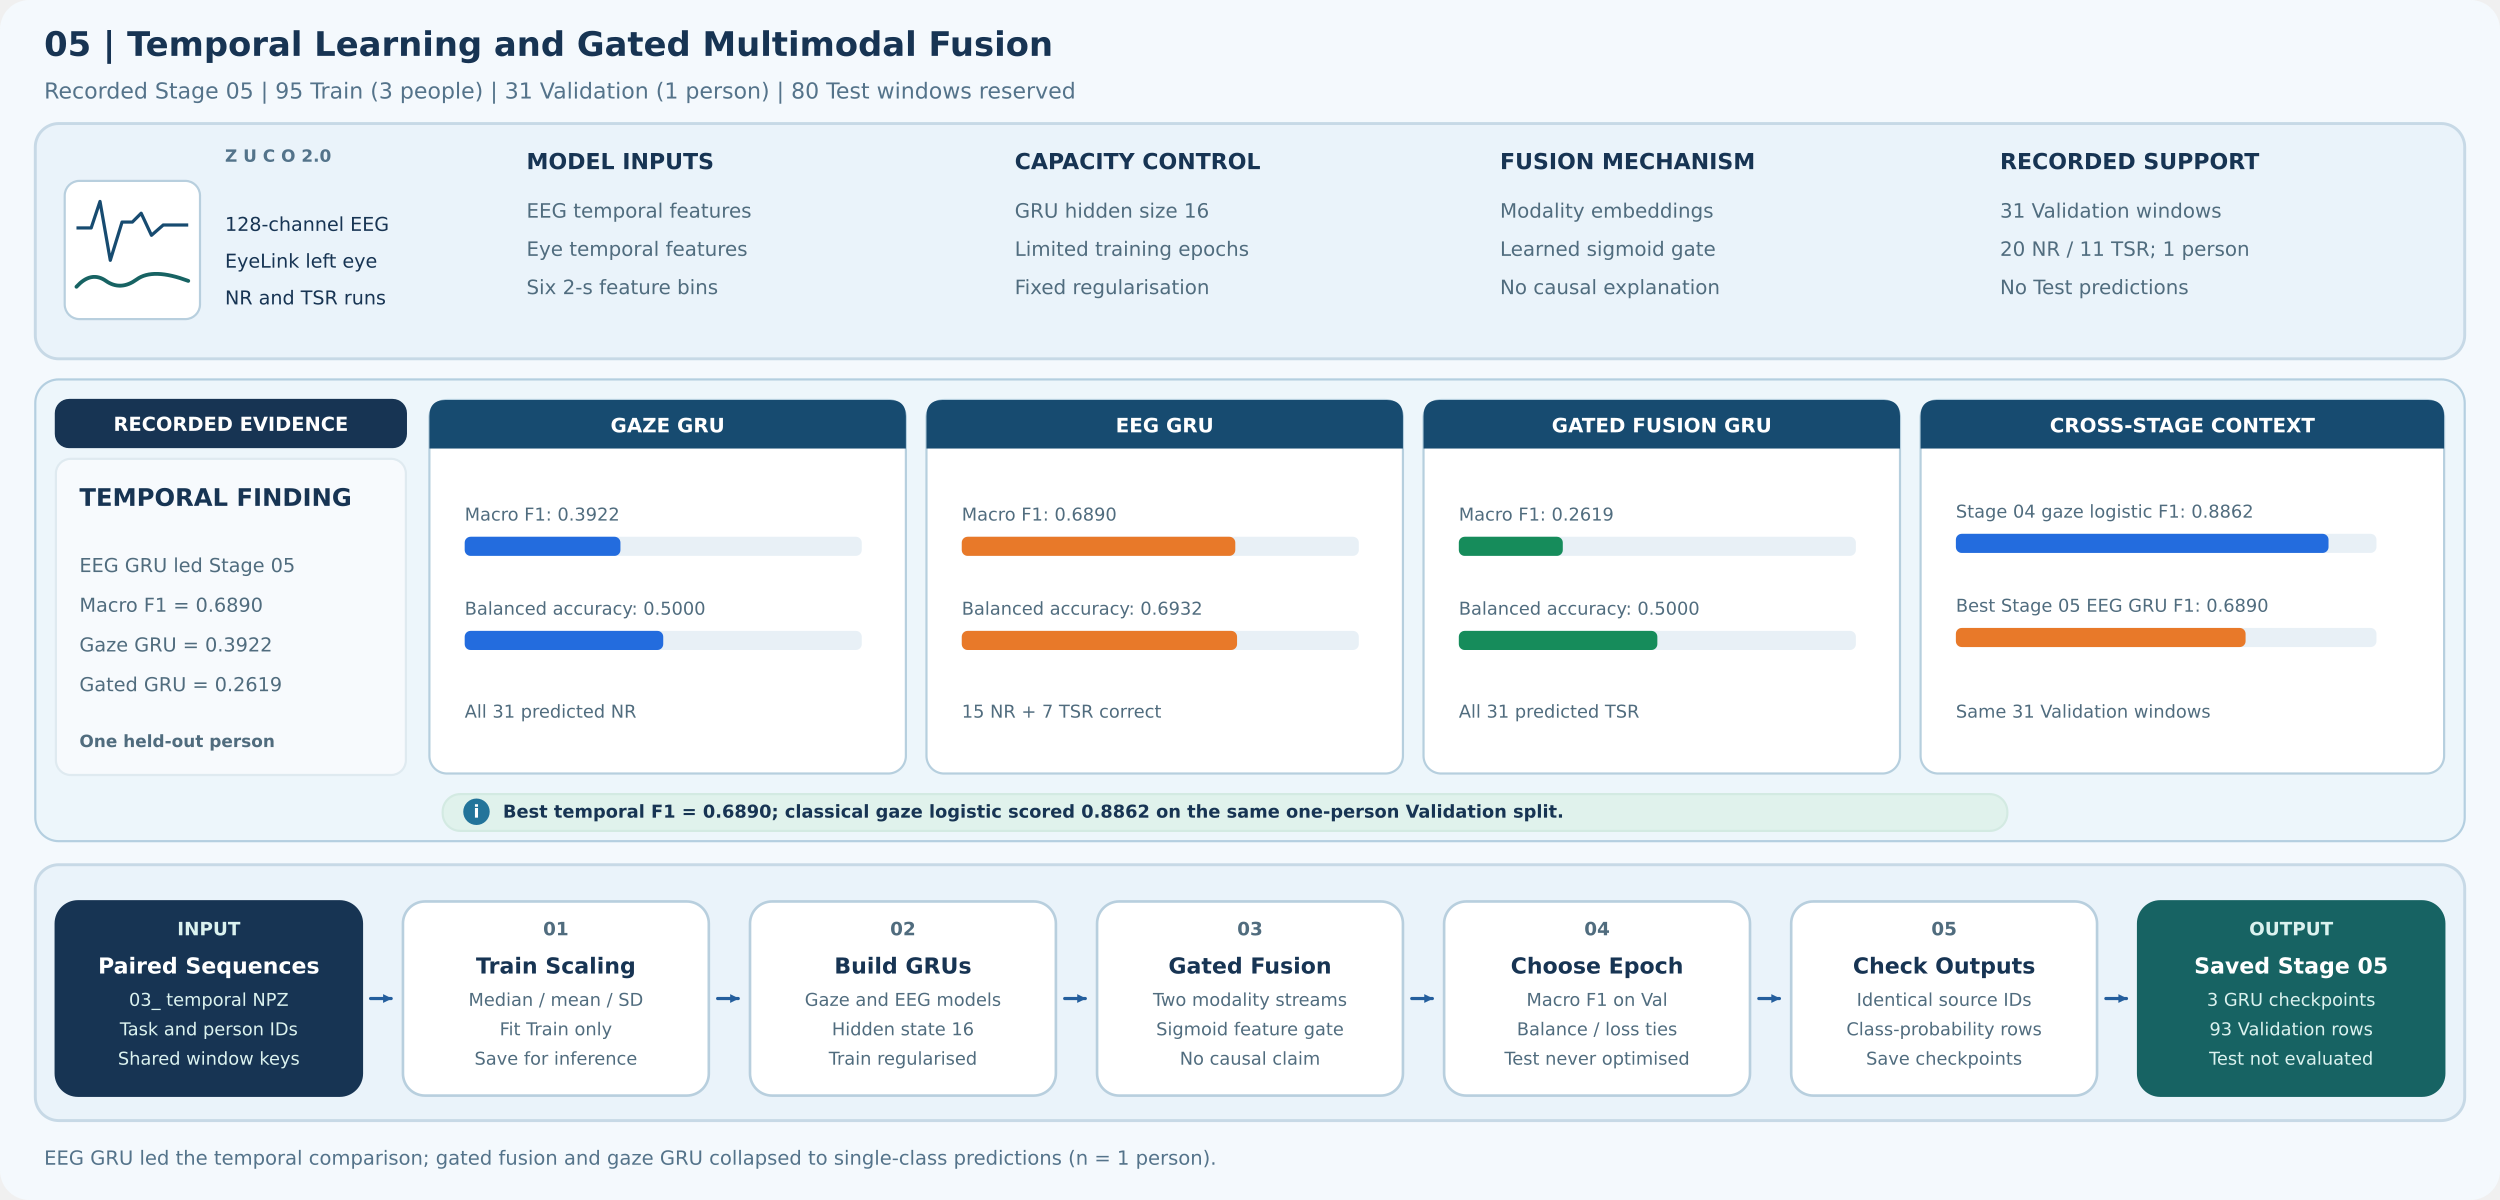
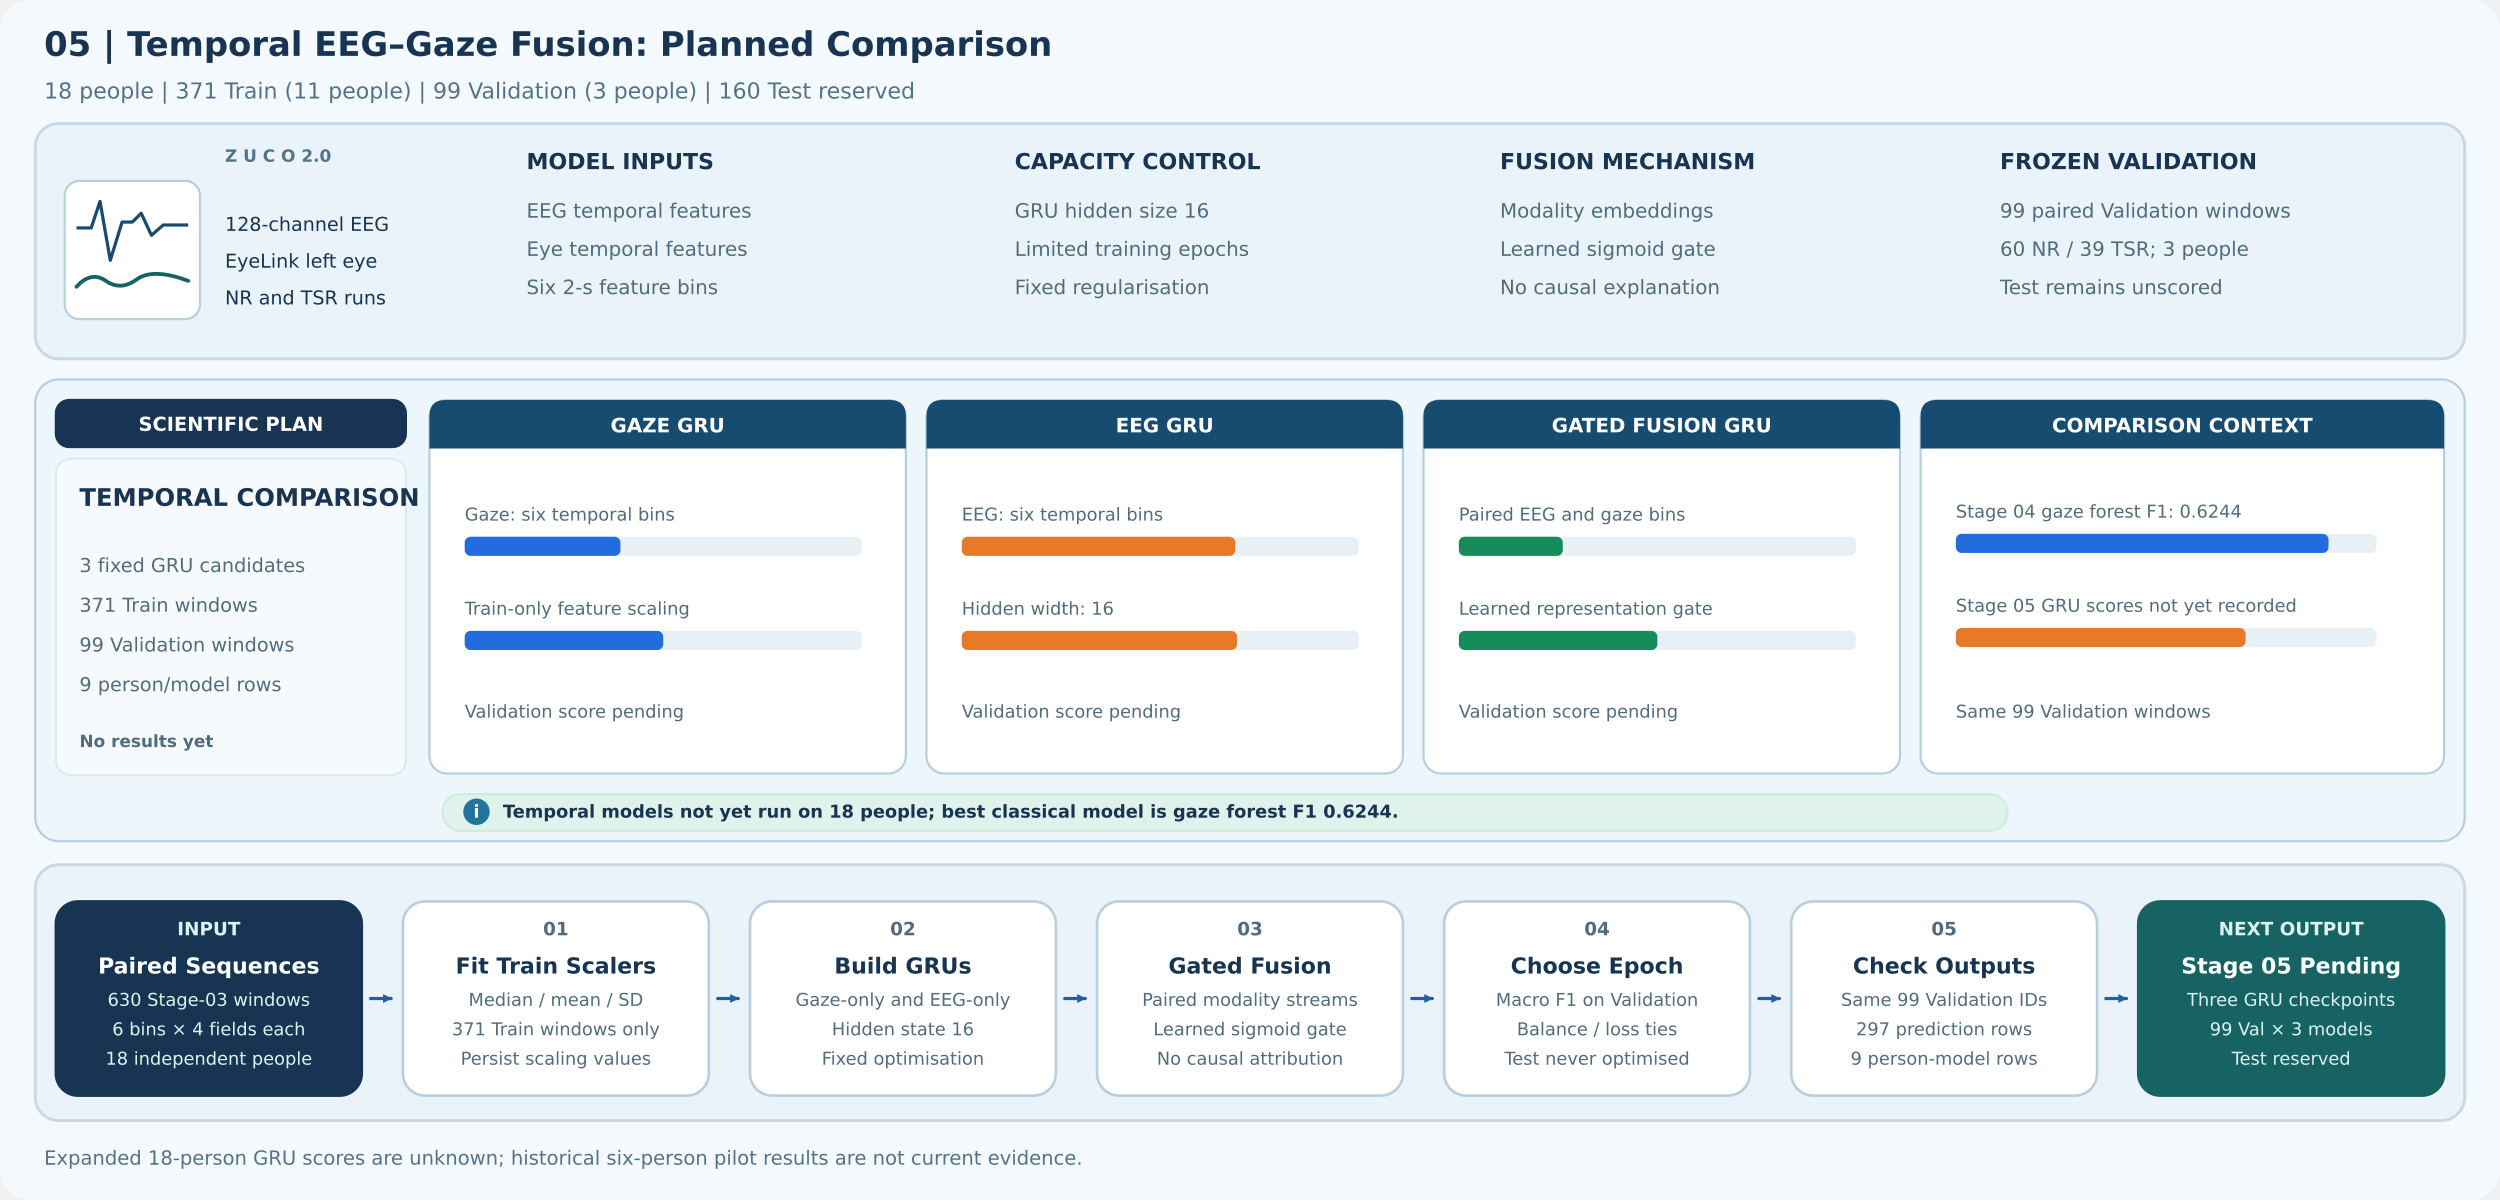
<svg xmlns="http://www.w3.org/2000/svg" width="1700" height="816" viewBox="0 0 1700 816" role="img" aria-labelledby="title desc">
  <defs>
    <marker id="arr" markerUnits="userSpaceOnUse" markerWidth="6" markerHeight="6" refX="5.5" refY="3" orient="auto">
      <path d="M0 0 L6 3 L0 6 Z" fill="#245E9D" />
    </marker>
    <style>text { font-family: DejaVu Sans, Arial, sans-serif; font-weight: 400; }
.figure-title { font-size:23px; font-weight:700; fill:#173453; }
.subtitle { font-size:15px; fill:#54738A; }
.source-heading { font-size:11.5px; font-weight:700; fill:#53738A; }
.source-label { font-size:13px; fill:#173453; }
.context-heading { font-size:15px; font-weight:700; fill:#173453; }
.context-body { font-size:13.5px; fill:#506C7E; }
.section-label { font-size:13.2px; font-weight:700; fill:#FFFFFF; }
.focus-heading { font-size:16.5px; font-weight:700; fill:#173453; }
.focus-body { font-size:13.1px; fill:#506C7E; }
.qualification { font-size:11.5px; font-weight:700; fill:#506C7E; }
.card-heading { font-size:13.5px; font-weight:700; fill:#FFFFFF; }
.card-body { font-size:12.1px; fill:#506C7E; }
.chart-label { font-size:11.8px; fill:#506C7E; }
.scientific-note { font-size:12.1px; font-weight:700; fill:#173453; }
.workflow-id { font-size:12.5px; font-weight:700; fill:#506C7E; }
.workflow-heading { font-size:15px; font-weight:700; fill:#173453; }
.workflow-body { font-size:12.1px; fill:#506C7E; }
.terminal-id { font-size:12.5px; font-weight:700; fill:#DBF2EF; }
.terminal-heading { font-size:15px; font-weight:700; fill:#FFFFFF; }
.terminal-body { font-size:12.1px; fill:#DBF2EF; }
.footer { font-size:13.3px; fill:#54738A; }
.info-mark { font-size:12px; font-weight:700; fill:#FFFFFF; }</style>
  </defs>
  <rect id="canvas" x="0" y="0" width="1700" height="816" rx="20" fill="#F4F9FD" />
  <g id="band-0-header">
-     <text id="text-001" x="30" y="38" class="figure-title" data-container="canvas">05 | Temporal Learning and Gated Multimodal Fusion</text>
-     <text id="text-002" x="30" y="67" class="subtitle" data-container="canvas">Recorded Stage 05 | 95 Train (3 people) | 31 Validation (1 person) | 80 Test windows reserved</text>
+     <text id="text-001" x="30" y="38" class="figure-title" data-container="canvas">05 | Temporal EEG–Gaze Fusion: Planned Comparison</text>
+     <text id="text-002" x="30" y="67" class="subtitle" data-container="canvas">18 people | 371 Train (11 people) | 99 Validation (3 people) | 160 Test reserved</text>
  </g>
  <g id="band-1-context">
    <rect id="context-container" x="24" y="84" width="1652" height="160" rx="16" fill="#EAF3FA" stroke="#C7D9E6" stroke-width="2" />
    <g id="source-schematic" data-slot="replace-for-actual-data-source">
      <g id="paired-signal-icon">
        <rect x="44" y="123" width="92" height="94" rx="10" fill="#FFFFFF" stroke="#B8CFDE" stroke-width="1.5" />
        <path d="M52 155 L62 155 L68 137 L75 177 L83 151 L90 151 L96 145 L103 160 L111 153 L128 153" fill="none" stroke="#174B70" stroke-width="2.2" stroke-linejoin="round" />
        <path d="M52 195 Q62 184 72 191 T93 190 T128 191" fill="none" stroke="#176363" stroke-width="2.6" stroke-linecap="round" />
      </g>
      <text id="text-003" x="153" y="110" class="source-heading" data-container="context-container">Z U C O   2.0</text>
      <text id="text-004" x="153" y="157" class="source-label" data-container="context-container">128-channel EEG</text>
      <text id="text-005" x="153" y="182" class="source-label" data-container="context-container">EyeLink left eye</text>
      <text id="text-006" x="153" y="207" class="source-label" data-container="context-container">NR and TSR runs</text>
    </g>
    <g id="context-module-1">
      <text id="text-007" x="358" y="115" class="context-heading" data-container="context-container">MODEL INPUTS</text>
      <text id="text-008" x="358" y="148" class="context-body" data-container="context-container">EEG temporal features</text>
      <text id="text-009" x="358" y="174" class="context-body" data-container="context-container">Eye temporal features</text>
      <text id="text-010" x="358" y="200" class="context-body" data-container="context-container">Six 2-s feature bins</text>
    </g>
    <g id="context-module-2">
      <text id="text-011" x="690" y="115" class="context-heading" data-container="context-container">CAPACITY CONTROL</text>
      <text id="text-012" x="690" y="148" class="context-body" data-container="context-container">GRU hidden size 16</text>
      <text id="text-013" x="690" y="174" class="context-body" data-container="context-container">Limited training epochs</text>
      <text id="text-014" x="690" y="200" class="context-body" data-container="context-container">Fixed regularisation</text>
    </g>
    <g id="context-module-3">
      <text id="text-015" x="1020" y="115" class="context-heading" data-container="context-container">FUSION MECHANISM</text>
      <text id="text-016" x="1020" y="148" class="context-body" data-container="context-container">Modality embeddings</text>
      <text id="text-017" x="1020" y="174" class="context-body" data-container="context-container">Learned sigmoid gate</text>
      <text id="text-018" x="1020" y="200" class="context-body" data-container="context-container">No causal explanation</text>
    </g>
    <g id="context-module-4">
-       <text id="text-019" x="1360" y="115" class="context-heading" data-container="context-container">RECORDED SUPPORT</text>
-       <text id="text-020" x="1360" y="148" class="context-body" data-container="context-container">31 Validation windows</text>
-       <text id="text-021" x="1360" y="174" class="context-body" data-container="context-container">20 NR / 11 TSR; 1 person</text>
-       <text id="text-022" x="1360" y="200" class="context-body" data-container="context-container">No Test predictions</text>
+       <text id="text-019" x="1360" y="115" class="context-heading" data-container="context-container">FROZEN VALIDATION</text>
+       <text id="text-020" x="1360" y="148" class="context-body" data-container="context-container">99 paired Validation windows</text>
+       <text id="text-021" x="1360" y="174" class="context-body" data-container="context-container">60 NR / 39 TSR; 3 people</text>
+       <text id="text-022" x="1360" y="200" class="context-body" data-container="context-container">Test remains unscored</text>
    </g>
  </g>
  <g id="band-2-analysis">
    <rect id="analysis-container" x="24" y="258" width="1652" height="314" rx="16" fill="#EDF6FB" stroke="#B4CFE0" stroke-width="1.5" />
    <g id="analysis-focus">
      <rect id="section-label-box" x="38" y="272" width="238" height="32" rx="9" fill="#173453" stroke="#173453" stroke-width="1.5" />
-       <text id="text-023" x="157" y="293" class="section-label" text-anchor="middle" data-container="section-label-box">RECORDED EVIDENCE</text>
+       <text id="text-023" x="157" y="293" class="section-label" text-anchor="middle" data-container="section-label-box">SCIENTIFIC PLAN</text>
      <rect id="focus-card" x="38" y="312" width="238" height="215" rx="10" fill="#F7FAFD" stroke="#DFEAF0" stroke-width="1.5" />
-       <text id="text-024" x="54" y="344" class="focus-heading" data-container="focus-card">TEMPORAL FINDING</text>
-       <text id="text-025" x="54" y="389" class="focus-body" data-container="focus-card">EEG GRU led Stage 05</text>
-       <text id="text-026" x="54" y="416" class="focus-body" data-container="focus-card">Macro F1 = 0.6890</text>
-       <text id="text-027" x="54" y="443" class="focus-body" data-container="focus-card">Gaze GRU = 0.3922</text>
-       <text id="text-028" x="54" y="470" class="focus-body" data-container="focus-card">Gated GRU = 0.2619</text>
-       <text id="text-029" x="54" y="508" class="qualification" data-container="focus-card">One held-out person</text>
+       <text id="text-024" x="54" y="344" class="focus-heading" data-container="focus-card">TEMPORAL COMPARISON</text>
+       <text id="text-025" x="54" y="389" class="focus-body" data-container="focus-card">3 fixed GRU candidates</text>
+       <text id="text-026" x="54" y="416" class="focus-body" data-container="focus-card">371 Train windows</text>
+       <text id="text-027" x="54" y="443" class="focus-body" data-container="focus-card">99 Validation windows</text>
+       <text id="text-028" x="54" y="470" class="focus-body" data-container="focus-card">9 person/model rows</text>
+       <text id="text-029" x="54" y="508" class="qualification" data-container="focus-card">No results yet</text>
    </g>
    <g id="evidence-panel-1">
      <rect id="evidence-card-1" x="292" y="272" width="324" height="254" rx="12" fill="#FFFFFF" stroke="#B6CFDE" stroke-width="1.5" />
      <path id="evidence-header-1" d="M303 272 H605 Q616 272 616 283 V305 H292 V283 Q292 272 303 272 Z" fill="#174B70" />
      <text id="text-030" x="454.0" y="294" class="card-heading" text-anchor="middle" data-container="evidence-card-1">GAZE GRU</text>
      <g id="evidence-content-1" data-slot="scientific-content">
-         <text x="316" y="354" class="card-body">Macro F1: 0.3922</text>
+         <text x="316" y="354" class="card-body">Gaze: six temporal bins</text>
        <rect x="316" y="365" width="270" height="13" rx="4" fill="#E8F0F6" />
        <rect x="316" y="365" width="105.9" height="13" rx="4" fill="#236CDE" />
-         <text x="316" y="418" class="card-body">Balanced accuracy: 0.5000</text>
+         <text x="316" y="418" class="card-body">Train-only feature scaling</text>
        <rect x="316" y="429" width="270" height="13" rx="4" fill="#E8F0F6" />
        <rect x="316" y="429" width="135.0" height="13" rx="4" fill="#236CDE" />
-         <text x="316" y="488" class="card-body">All 31 predicted NR</text>
+         <text x="316" y="488" class="card-body">Validation score pending</text>
      </g>
    </g>
    <g id="evidence-panel-2">
      <rect id="evidence-card-2" x="630" y="272" width="324" height="254" rx="12" fill="#FFFFFF" stroke="#B6CFDE" stroke-width="1.5" />
      <path id="evidence-header-2" d="M641 272 H943 Q954 272 954 283 V305 H630 V283 Q630 272 641 272 Z" fill="#174B70" />
      <text id="text-034" x="792.0" y="294" class="card-heading" text-anchor="middle" data-container="evidence-card-2">EEG GRU</text>
      <g id="evidence-content-2" data-slot="scientific-content">
-         <text x="654" y="354" class="card-body">Macro F1: 0.6890</text>
+         <text x="654" y="354" class="card-body">EEG: six temporal bins</text>
        <rect x="654" y="365" width="270" height="13" rx="4" fill="#E8F0F6" />
        <rect x="654" y="365" width="186.0" height="13" rx="4" fill="#E87929" />
-         <text x="654" y="418" class="card-body">Balanced accuracy: 0.6932</text>
+         <text x="654" y="418" class="card-body">Hidden width: 16</text>
        <rect x="654" y="429" width="270" height="13" rx="4" fill="#E8F0F6" />
        <rect x="654" y="429" width="187.2" height="13" rx="4" fill="#E87929" />
-         <text x="654" y="488" class="card-body">15 NR + 7 TSR correct</text>
+         <text x="654" y="488" class="card-body">Validation score pending</text>
      </g>
    </g>
    <g id="evidence-panel-3">
      <rect id="evidence-card-3" x="968" y="272" width="324" height="254" rx="12" fill="#FFFFFF" stroke="#B6CFDE" stroke-width="1.5" />
      <path id="evidence-header-3" d="M979 272 H1281 Q1292 272 1292 283 V305 H968 V283 Q968 272 979 272 Z" fill="#174B70" />
      <text id="text-038" x="1130.0" y="294" class="card-heading" text-anchor="middle" data-container="evidence-card-3">GATED FUSION GRU</text>
      <g id="evidence-content-3" data-slot="scientific-content">
-         <text x="992" y="354" class="card-body">Macro F1: 0.2619</text>
+         <text x="992" y="354" class="card-body">Paired EEG and gaze bins</text>
        <rect x="992" y="365" width="270" height="13" rx="4" fill="#E8F0F6" />
        <rect x="992" y="365" width="70.7" height="13" rx="4" fill="#168C5B" />
-         <text x="992" y="418" class="card-body">Balanced accuracy: 0.5000</text>
+         <text x="992" y="418" class="card-body">Learned representation gate</text>
        <rect x="992" y="429" width="270" height="13" rx="4" fill="#E8F0F6" />
        <rect x="992" y="429" width="135.0" height="13" rx="4" fill="#168C5B" />
-         <text x="992" y="488" class="card-body">All 31 predicted TSR</text>
+         <text x="992" y="488" class="card-body">Validation score pending</text>
      </g>
    </g>
    <g id="evidence-panel-4">
      <rect id="evidence-card-4" x="1306" y="272" width="356" height="254" rx="12" fill="#FFFFFF" stroke="#B6CFDE" stroke-width="1.5" />
      <path id="evidence-header-4" d="M1317 272 H1651 Q1662 272 1662 283 V305 H1306 V283 Q1306 272 1317 272 Z" fill="#174B70" />
-       <text id="text-042" x="1484.0" y="294" class="card-heading" text-anchor="middle" data-container="evidence-card-4">CROSS-STAGE CONTEXT</text>
+       <text id="text-042" x="1484.0" y="294" class="card-heading" text-anchor="middle" data-container="evidence-card-4">COMPARISON CONTEXT</text>
      <g id="evidence-content-4" data-slot="scientific-content">
-         <text x="1330" y="352" class="card-body">Stage 04 gaze logistic F1: 0.8862</text>
+         <text x="1330" y="352" class="card-body">Stage 04 gaze forest F1: 0.6244</text>
        <rect x="1330" y="363" width="286" height="13" rx="4" fill="#E8F0F6" />
        <rect x="1330" y="363" width="253.4" height="13" rx="4" fill="#236CDE" />
-         <text x="1330" y="416" class="card-body">Best Stage 05 EEG GRU F1: 0.6890</text>
+         <text x="1330" y="416" class="card-body">Stage 05 GRU scores not yet recorded</text>
        <rect x="1330" y="427" width="286" height="13" rx="4" fill="#E8F0F6" />
        <rect x="1330" y="427" width="197.0" height="13" rx="4" fill="#E87929" />
-         <text x="1330" y="488" class="card-body">Same 31 Validation windows</text>
+         <text x="1330" y="488" class="card-body">Same 99 Validation windows</text>
      </g>
    </g>
    <g id="optional-scientific-note" data-optional="true">
      <rect id="note-strip" x="301" y="540" width="1064" height="25" rx="12" fill="#E0F2EC" stroke="#D3EAE2" stroke-width="1.5" />
      <circle cx="324" cy="552" r="9" fill="#23749A" />
      <text id="text-046" x="324" y="556" class="info-mark" text-anchor="middle">i</text>
-       <text id="text-047" x="342" y="556" class="scientific-note" data-container="note-strip">Best temporal F1 = 0.6890; classical gaze logistic scored 0.8862 on the same one-person Validation split.</text>
+       <text id="text-047" x="342" y="556" class="scientific-note" data-container="note-strip">Temporal models not yet run on 18 people; best classical model is gaze forest F1 0.6244.</text>
    </g>
  </g>
  <g id="band-3-workflow">
    <rect id="workflow-container" x="24" y="588" width="1652" height="174" rx="16" fill="#EAF3FA" stroke="#C7D9E6" stroke-width="2" />
    <g id="workflow-input">
      <rect id="workflow-node-0" x="38" y="613" width="208" height="132" rx="15" fill="#173453" stroke="#173453" stroke-width="1.8" />
      <text id="text-048" x="142" y="636" class="terminal-id" text-anchor="middle" data-container="workflow-node-0">INPUT</text>
      <text id="text-049" x="142" y="662" class="terminal-heading" text-anchor="middle" data-container="workflow-node-0">Paired Sequences</text>
-       <text id="text-050" x="142" y="684" class="terminal-body" text-anchor="middle" data-container="workflow-node-0">03_ temporal NPZ</text>
-       <text id="text-051" x="142" y="704" class="terminal-body" text-anchor="middle" data-container="workflow-node-0">Task and person IDs</text>
-       <text id="text-052" x="142" y="724" class="terminal-body" text-anchor="middle" data-container="workflow-node-0">Shared window keys</text>
+       <text id="text-050" x="142" y="684" class="terminal-body" text-anchor="middle" data-container="workflow-node-0">630 Stage-03 windows</text>
+       <text id="text-051" x="142" y="704" class="terminal-body" text-anchor="middle" data-container="workflow-node-0">6 bins × 4 fields each</text>
+       <text id="text-052" x="142" y="724" class="terminal-body" text-anchor="middle" data-container="workflow-node-0">18 independent people</text>
    </g>
    <path id="workflow-connector-0" d="M252 679 H266" fill="none" stroke="#245E9D" stroke-width="2.2" stroke-linecap="round" marker-end="url(#arr)" />
    <g id="workflow-process-1">
      <rect id="workflow-node-1" x="274" y="613" width="208" height="132" rx="15" fill="#FFFFFF" stroke="#B8CFDE" stroke-width="1.8" />
      <text id="text-053" x="378" y="636" class="workflow-id" text-anchor="middle" data-container="workflow-node-1">01</text>
-       <text id="text-054" x="378" y="662" class="workflow-heading" text-anchor="middle" data-container="workflow-node-1">Train Scaling</text>
+       <text id="text-054" x="378" y="662" class="workflow-heading" text-anchor="middle" data-container="workflow-node-1">Fit Train Scalers</text>
      <text id="text-055" x="378" y="684" class="workflow-body" text-anchor="middle" data-container="workflow-node-1">Median / mean / SD</text>
-       <text id="text-056" x="378" y="704" class="workflow-body" text-anchor="middle" data-container="workflow-node-1">Fit Train only</text>
-       <text id="text-057" x="378" y="724" class="workflow-body" text-anchor="middle" data-container="workflow-node-1">Save for inference</text>
+       <text id="text-056" x="378" y="704" class="workflow-body" text-anchor="middle" data-container="workflow-node-1">371 Train windows only</text>
+       <text id="text-057" x="378" y="724" class="workflow-body" text-anchor="middle" data-container="workflow-node-1">Persist scaling values</text>
    </g>
    <path id="workflow-connector-1" d="M488 679 H502" fill="none" stroke="#245E9D" stroke-width="2.2" stroke-linecap="round" marker-end="url(#arr)" />
    <g id="workflow-process-2">
      <rect id="workflow-node-2" x="510" y="613" width="208" height="132" rx="15" fill="#FFFFFF" stroke="#B8CFDE" stroke-width="1.8" />
      <text id="text-058" x="614" y="636" class="workflow-id" text-anchor="middle" data-container="workflow-node-2">02</text>
      <text id="text-059" x="614" y="662" class="workflow-heading" text-anchor="middle" data-container="workflow-node-2">Build GRUs</text>
-       <text id="text-060" x="614" y="684" class="workflow-body" text-anchor="middle" data-container="workflow-node-2">Gaze and EEG models</text>
+       <text id="text-060" x="614" y="684" class="workflow-body" text-anchor="middle" data-container="workflow-node-2">Gaze-only and EEG-only</text>
      <text id="text-061" x="614" y="704" class="workflow-body" text-anchor="middle" data-container="workflow-node-2">Hidden state 16</text>
-       <text id="text-062" x="614" y="724" class="workflow-body" text-anchor="middle" data-container="workflow-node-2">Train regularised</text>
+       <text id="text-062" x="614" y="724" class="workflow-body" text-anchor="middle" data-container="workflow-node-2">Fixed optimisation</text>
    </g>
    <path id="workflow-connector-2" d="M724 679 H738" fill="none" stroke="#245E9D" stroke-width="2.2" stroke-linecap="round" marker-end="url(#arr)" />
    <g id="workflow-process-3">
      <rect id="workflow-node-3" x="746" y="613" width="208" height="132" rx="15" fill="#FFFFFF" stroke="#B8CFDE" stroke-width="1.8" />
      <text id="text-063" x="850" y="636" class="workflow-id" text-anchor="middle" data-container="workflow-node-3">03</text>
      <text id="text-064" x="850" y="662" class="workflow-heading" text-anchor="middle" data-container="workflow-node-3">Gated Fusion</text>
-       <text id="text-065" x="850" y="684" class="workflow-body" text-anchor="middle" data-container="workflow-node-3">Two modality streams</text>
-       <text id="text-066" x="850" y="704" class="workflow-body" text-anchor="middle" data-container="workflow-node-3">Sigmoid feature gate</text>
-       <text id="text-067" x="850" y="724" class="workflow-body" text-anchor="middle" data-container="workflow-node-3">No causal claim</text>
+       <text id="text-065" x="850" y="684" class="workflow-body" text-anchor="middle" data-container="workflow-node-3">Paired modality streams</text>
+       <text id="text-066" x="850" y="704" class="workflow-body" text-anchor="middle" data-container="workflow-node-3">Learned sigmoid gate</text>
+       <text id="text-067" x="850" y="724" class="workflow-body" text-anchor="middle" data-container="workflow-node-3">No causal attribution</text>
    </g>
    <path id="workflow-connector-3" d="M960 679 H974" fill="none" stroke="#245E9D" stroke-width="2.2" stroke-linecap="round" marker-end="url(#arr)" />
    <g id="workflow-process-4">
      <rect id="workflow-node-4" x="982" y="613" width="208" height="132" rx="15" fill="#FFFFFF" stroke="#B8CFDE" stroke-width="1.8" />
      <text id="text-068" x="1086" y="636" class="workflow-id" text-anchor="middle" data-container="workflow-node-4">04</text>
      <text id="text-069" x="1086" y="662" class="workflow-heading" text-anchor="middle" data-container="workflow-node-4">Choose Epoch</text>
-       <text id="text-070" x="1086" y="684" class="workflow-body" text-anchor="middle" data-container="workflow-node-4">Macro F1 on Val</text>
+       <text id="text-070" x="1086" y="684" class="workflow-body" text-anchor="middle" data-container="workflow-node-4">Macro F1 on Validation</text>
      <text id="text-071" x="1086" y="704" class="workflow-body" text-anchor="middle" data-container="workflow-node-4">Balance / loss ties</text>
      <text id="text-072" x="1086" y="724" class="workflow-body" text-anchor="middle" data-container="workflow-node-4">Test never optimised</text>
    </g>
    <path id="workflow-connector-4" d="M1196 679 H1210" fill="none" stroke="#245E9D" stroke-width="2.2" stroke-linecap="round" marker-end="url(#arr)" />
    <g id="workflow-process-5">
      <rect id="workflow-node-5" x="1218" y="613" width="208" height="132" rx="15" fill="#FFFFFF" stroke="#B8CFDE" stroke-width="1.8" />
      <text id="text-073" x="1322" y="636" class="workflow-id" text-anchor="middle" data-container="workflow-node-5">05</text>
      <text id="text-074" x="1322" y="662" class="workflow-heading" text-anchor="middle" data-container="workflow-node-5">Check Outputs</text>
-       <text id="text-075" x="1322" y="684" class="workflow-body" text-anchor="middle" data-container="workflow-node-5">Identical source IDs</text>
-       <text id="text-076" x="1322" y="704" class="workflow-body" text-anchor="middle" data-container="workflow-node-5">Class-probability rows</text>
-       <text id="text-077" x="1322" y="724" class="workflow-body" text-anchor="middle" data-container="workflow-node-5">Save checkpoints</text>
+       <text id="text-075" x="1322" y="684" class="workflow-body" text-anchor="middle" data-container="workflow-node-5">Same 99 Validation IDs</text>
+       <text id="text-076" x="1322" y="704" class="workflow-body" text-anchor="middle" data-container="workflow-node-5">297 prediction rows</text>
+       <text id="text-077" x="1322" y="724" class="workflow-body" text-anchor="middle" data-container="workflow-node-5">9 person-model rows</text>
    </g>
    <path id="workflow-connector-5" d="M1432 679 H1446" fill="none" stroke="#245E9D" stroke-width="2.2" stroke-linecap="round" marker-end="url(#arr)" />
    <g id="workflow-output">
      <rect id="workflow-node-6" x="1454" y="613" width="208" height="132" rx="15" fill="#176363" stroke="#176363" stroke-width="1.8" />
-       <text id="text-078" x="1558" y="636" class="terminal-id" text-anchor="middle" data-container="workflow-node-6">OUTPUT</text>
-       <text id="text-079" x="1558" y="662" class="terminal-heading" text-anchor="middle" data-container="workflow-node-6">Saved Stage 05</text>
-       <text id="text-080" x="1558" y="684" class="terminal-body" text-anchor="middle" data-container="workflow-node-6">3 GRU checkpoints</text>
-       <text id="text-081" x="1558" y="704" class="terminal-body" text-anchor="middle" data-container="workflow-node-6">93 Validation rows</text>
-       <text id="text-082" x="1558" y="724" class="terminal-body" text-anchor="middle" data-container="workflow-node-6">Test not evaluated</text>
+       <text id="text-078" x="1558" y="636" class="terminal-id" text-anchor="middle" data-container="workflow-node-6">NEXT OUTPUT</text>
+       <text id="text-079" x="1558" y="662" class="terminal-heading" text-anchor="middle" data-container="workflow-node-6">Stage 05 Pending</text>
+       <text id="text-080" x="1558" y="684" class="terminal-body" text-anchor="middle" data-container="workflow-node-6">Three GRU checkpoints</text>
+       <text id="text-081" x="1558" y="704" class="terminal-body" text-anchor="middle" data-container="workflow-node-6">99 Val × 3 models</text>
+       <text id="text-082" x="1558" y="724" class="terminal-body" text-anchor="middle" data-container="workflow-node-6">Test reserved</text>
    </g>
  </g>
  <g id="band-4-summary">
-     <text id="text-083" x="30" y="792" class="footer" data-container="canvas">EEG GRU led the temporal comparison; gated fusion and gaze GRU collapsed to single-class predictions (n = 1 person).</text>
+     <text id="text-083" x="30" y="792" class="footer" data-container="canvas">Expanded 18-person GRU scores are unknown; historical six-person pilot results are not current evidence.</text>
  </g>
</svg>
